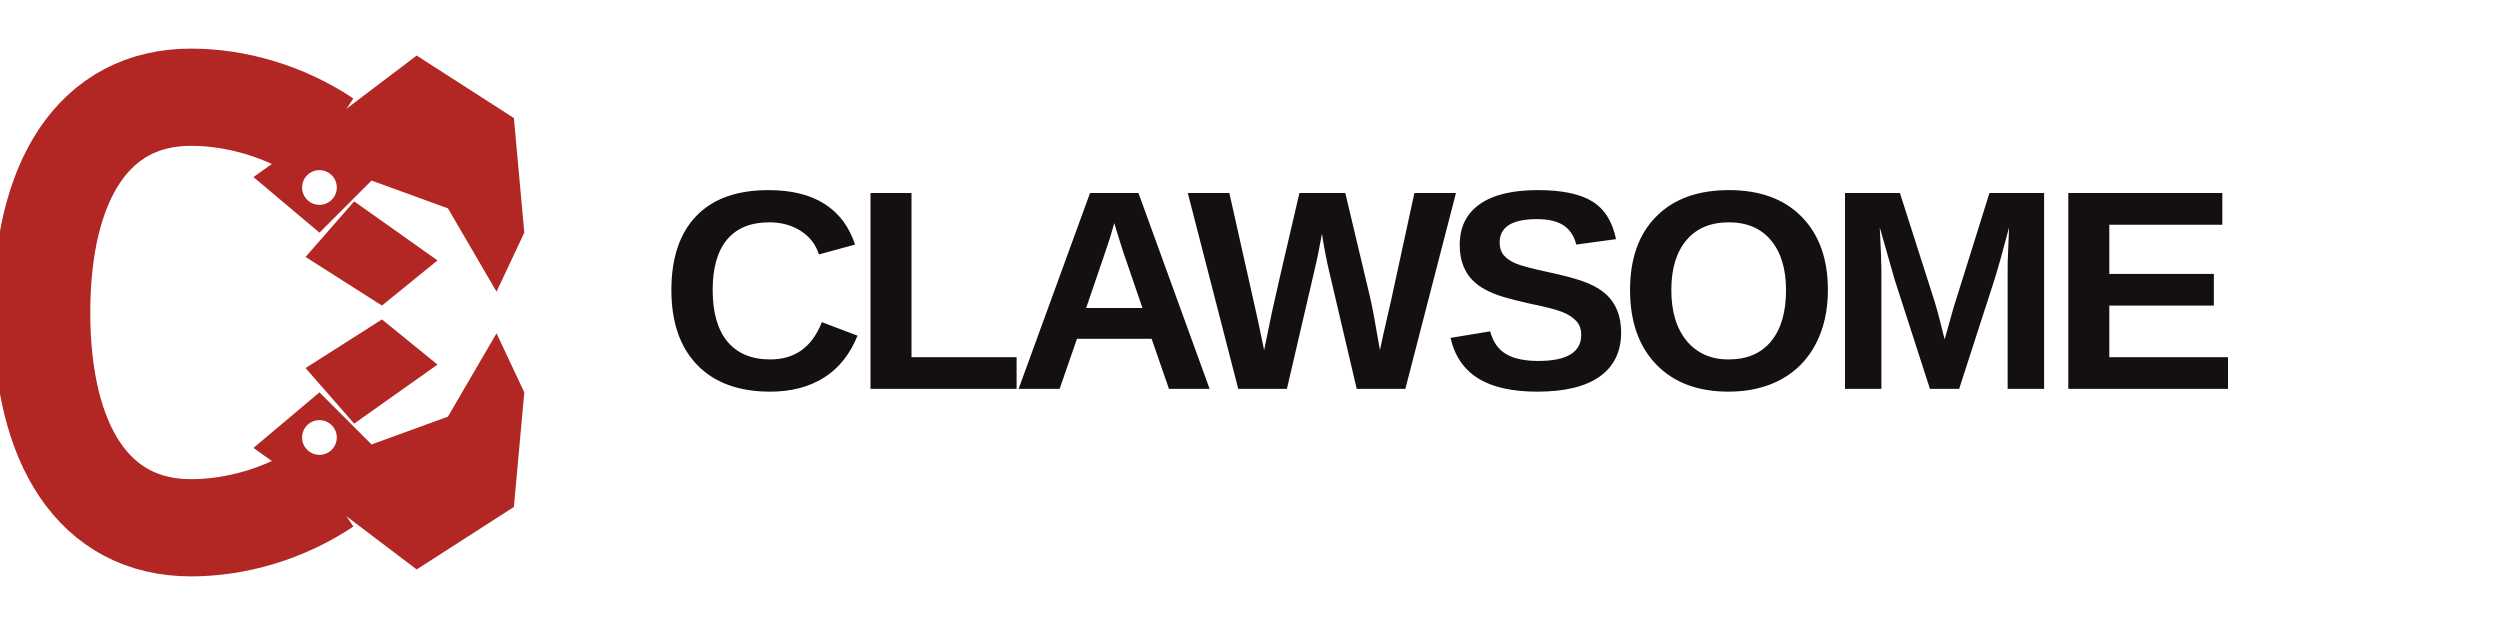
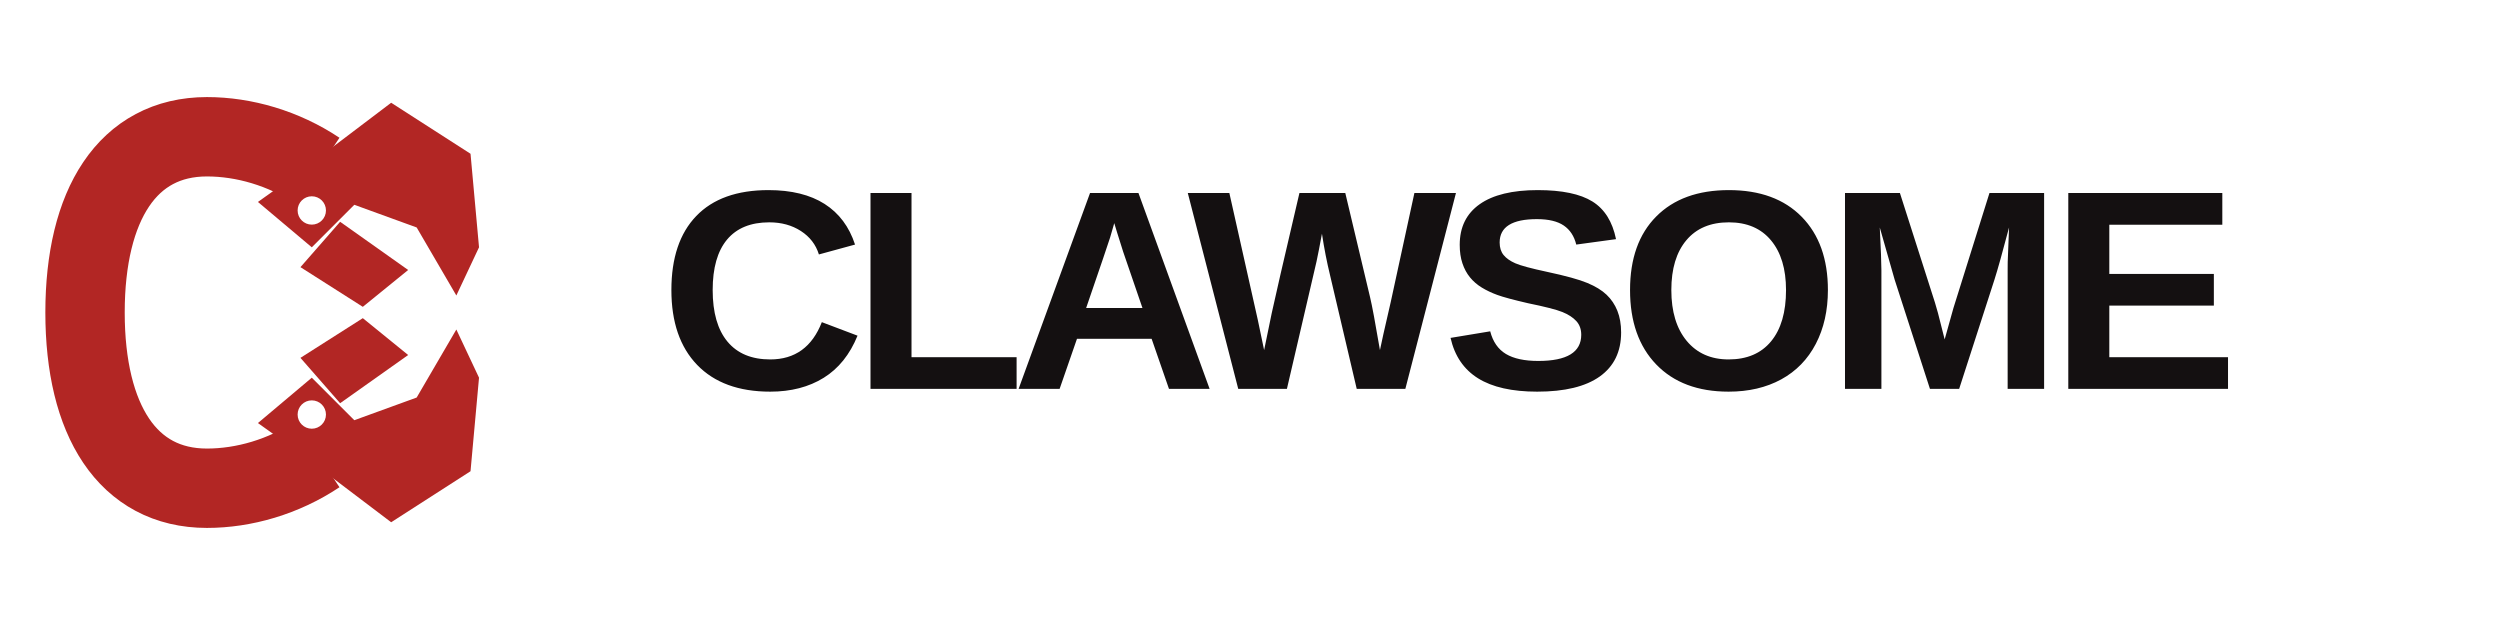
<svg xmlns="http://www.w3.org/2000/svg" width="720" height="180" viewBox="0 0 720 180" fill="none">
  <g transform="translate(0 10)">
-     <path d="M94 30C82 22 68 18 55 18C27 18 12 42 12 80C12 118 27 142 55 142C68 142 82 138 94 130" stroke="#B22624" stroke-width="28" stroke-linecap="butt" stroke-linejoin="miter" />
-     <path d="M87 31L120 6L148 24L151 57L143 74L129 50L107 42L92 57L73 41Z M92 39A5 5 0 1 0 92 49A5 5 0 1 0 92 39Z" fill="#B22624" fill-rule="evenodd" clip-rule="evenodd" />
-     <path d="M87 129L120 154L148 136L151 103L143 86L129 110L107 118L92 103L73 119Z M92 111A5 5 0 1 0 92 121A5 5 0 1 0 92 111Z" fill="#B22624" fill-rule="evenodd" clip-rule="evenodd" />
-     <path d="M102 48L126 65L110 78L88 64Z" fill="#B22624" />
-     <path d="M102 112L126 95L110 82L88 96Z" fill="#B22624" />
+     <svg x="0" y="0" width="160" height="160" viewBox="-18 -10 196 180" fill="none">
+       <path d="M94 30C82 22 68 18 55 18C27 18 12 42 12 80C12 118 27 142 55 142C68 142 82 138 94 130" stroke="#B22624" stroke-width="28" stroke-linecap="butt" stroke-linejoin="miter" />
+       <g>
+         <path d="M87 31L120 6L148 24L151 57L143 74L129 50L107 42L92 57L73 41Z M92 39A5 5 0 1 0 92 49A5 5 0 1 0 92 39Z" fill="#B22624" fill-rule="evenodd" clip-rule="evenodd" />
+         <path d="M102 48L126 65L110 78L88 64Z" fill="#B22624" />
+       </g>
+       <g>
+         <path d="M87 129L120 154L148 136L151 103L143 86L129 110L107 118L92 103L73 119Z M92 111A5 5 0 1 0 92 121A5 5 0 1 0 92 111Z" fill="#B22624" fill-rule="evenodd" clip-rule="evenodd" />
+         <path d="M102 112L126 95L110 82L88 96Z" fill="#B22624" />
+       </g>
+     </svg>
  </g>
  <text x="190" y="112" fill="#141011" font-family="Manrope, Arial, Helvetica, sans-serif" font-size="82" font-weight="800" letter-spacing="-4">
    CLAWSOME
  </text>
</svg>
